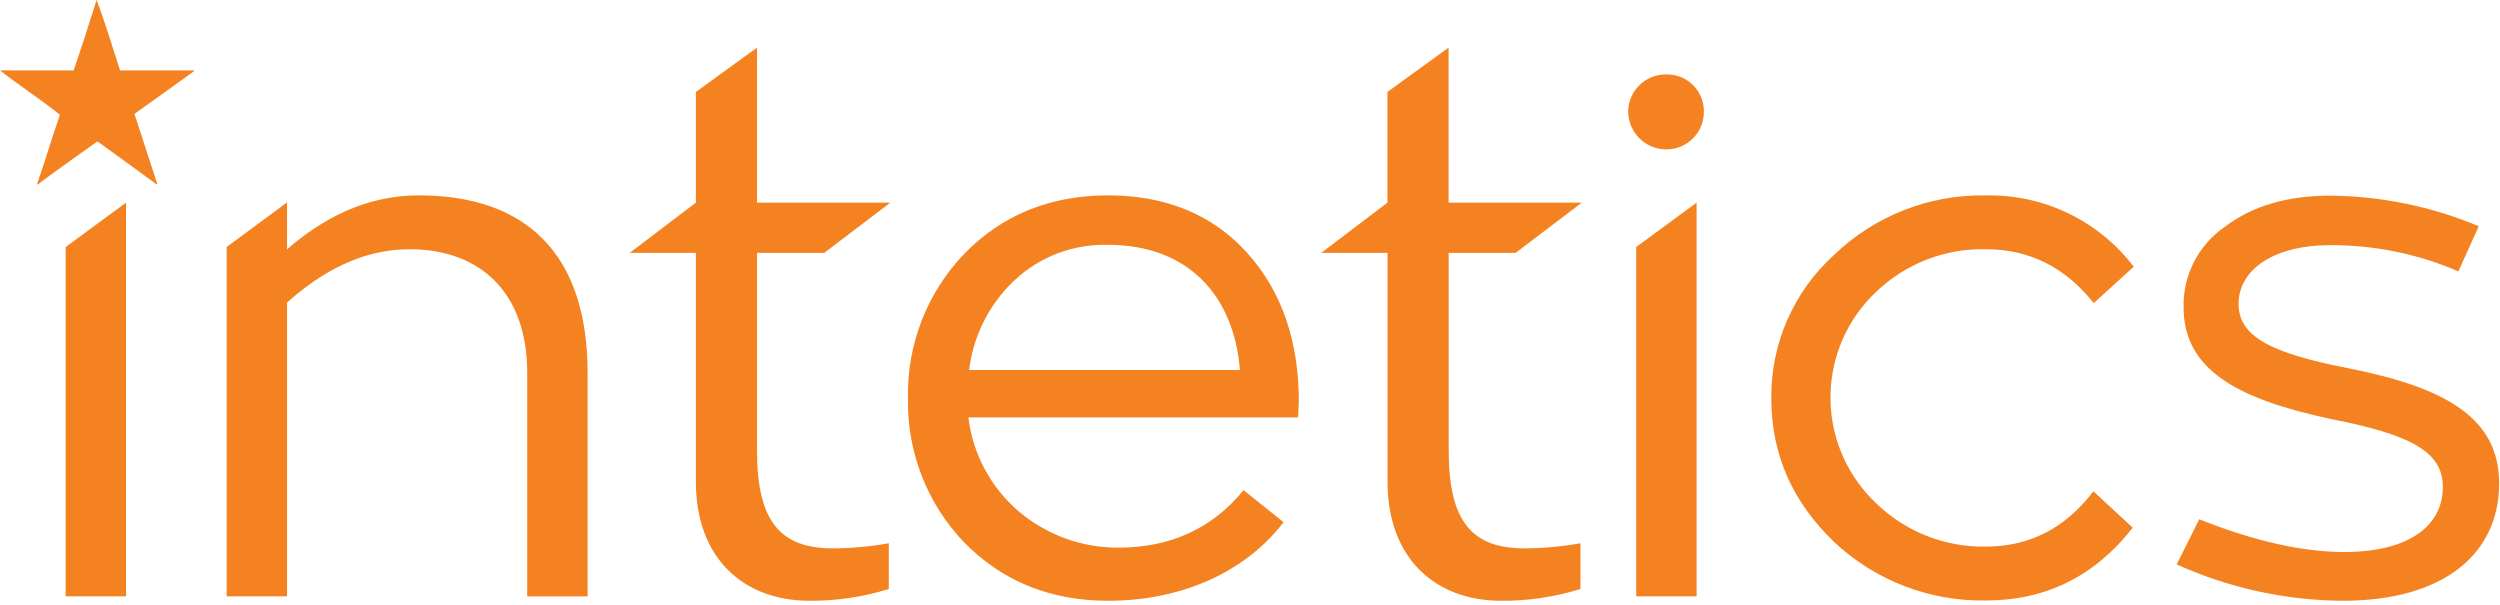
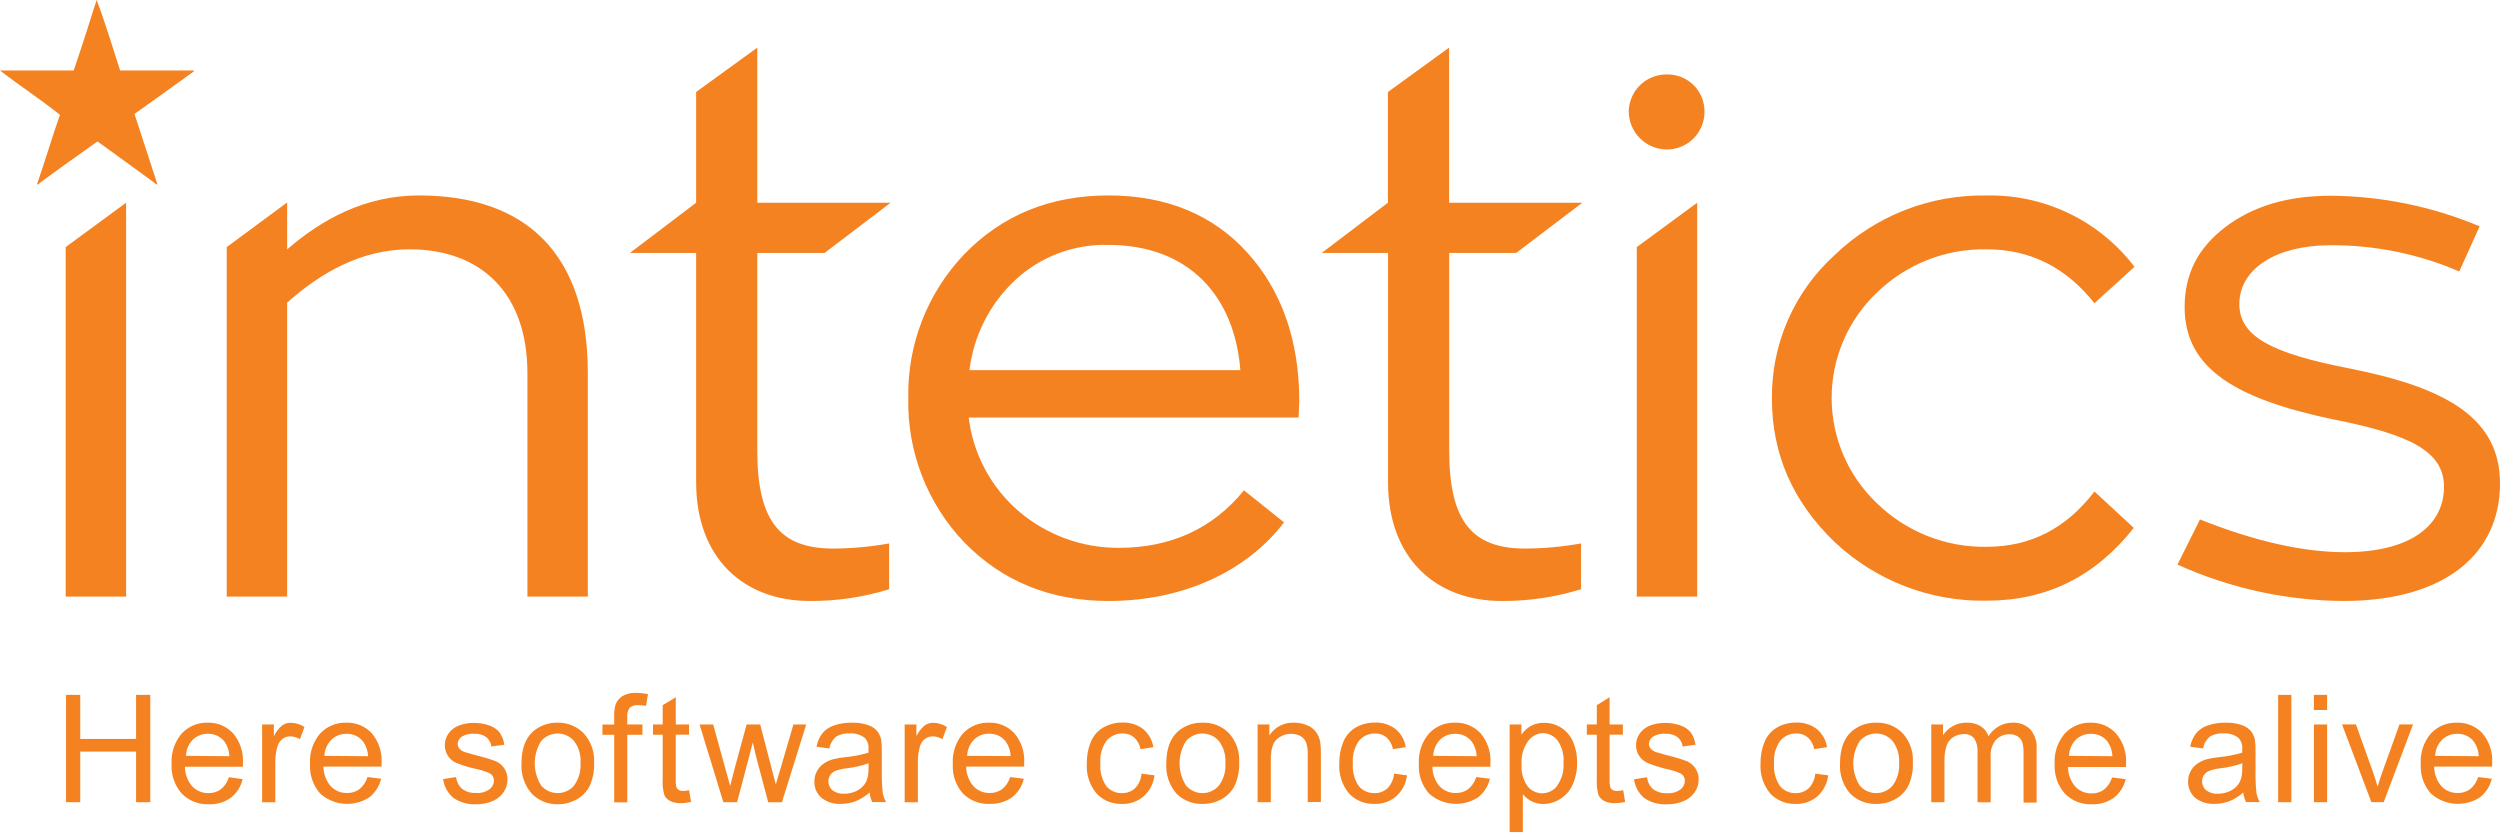
- <svg xmlns="http://www.w3.org/2000/svg" viewBox="0 0 426 103">
-   <path d="M32.58 12.48c.2-.15.54-.36.48-.48h-12.6c-1.31-4-2.52-8.13-4-12-1.27 4-2.55 8.06-3.91 12H0c3.2 2.51 6.95 4.94 10.21 7.56-1.36 3.89-2.56 8-3.91 11.85.25.08.42-.2.58-.32 3.2-2.37 6.52-4.72 9.73-7 3.15 2.31 6.5 4.69 9.63 7 .16.12.34.37.58.32-1.33-4-2.58-8-3.91-12 3.15-2.25 6.53-4.65 9.67-6.93zM21.48 34.53l-10.29 7.56v59.53h10.29V34.53zM89.84 63.55v38.08h10.29V63.55c0-20.21-10.42-30.26-28.77-30.26-9.18 0-16.62 4.12-22.45 9.2v-8l-10.29 7.6v59.53h10.29V51.55c5.71-5.09 12.65-9.08 20.84-9.08C82 42.47 89.84 50 89.84 63.55zM140.45 43.09l11.27-8.56H129V8.11l-10.42 7.56v18.86l-11.28 8.56h11.28v39.06c0 12.9 8.06 20.22 19.35 20.22a44.52 44.52 0 0 0 13.52-2v-7.8a54.66 54.66 0 0 1-9.55.87c-8.93 0-12.9-4.59-12.9-16.62V43.09zM399.43 94.06c-7.07 0-15.38-1.86-24.68-5.58l-3.84 7.69a69.67 69.67 0 0 0 28.28 6.2c17.49 0 26.66-8.19 26.66-20 0-10.91-8.68-16.25-25.55-19.59-13.39-2.6-18.85-5.46-18.85-11 0-6 6.33-10 15.38-10a54.46 54.46 0 0 1 22.08 4.46l3.47-7.69a66.94 66.94 0 0 0-25.3-5.21c-7.32 0-13.27 1.74-18 5.33a16.22 16.22 0 0 0-7 13.64c0 10.54 8.81 15.63 25.18 19.1 13.27 2.61 19 5.46 19 11.54.04 6.27-5.26 11.11-16.83 11.11zM338.42 42.47c7.44 0 13.52 3.1 18.35 9.18l6.82-6.2a30.84 30.84 0 0 0-25.18-12.15 36.35 36.35 0 0 0-25.91 10.16 32.51 32.51 0 0 0-10.67 24.43c0 9.55 3.6 17.61 10.67 24.43a36.78 36.78 0 0 0 25.92 10c10.17 0 18.48-4.09 25-12.4l-6.7-6.2c-4.83 6.32-10.91 9.42-18.35 9.42a26.13 26.13 0 0 1-18.73-7.44 24.73 24.73 0 0 1-.92-35q.43-.45.88-.88a26.12 26.12 0 0 1 18.82-7.35zM188.83 102.37c12.77 0 23.56-5.08 29.89-13.39l-6.82-5.46c-5.33 6.57-12.53 9.8-21.33 9.8a26.09 26.09 0 0 1-17-6.2 25 25 0 0 1-8.56-16h56.19l.12-2.73c0-10.42-3-18.85-8.8-25.3s-13.77-9.8-23.69-9.8-18.11 3.35-24.56 10a34.48 34.48 0 0 0-9.55 24.56 34.48 34.48 0 0 0 9.55 24.55c6.45 6.6 14.64 9.97 24.56 9.97zm-16-54.57a22.4 22.4 0 0 1 16-6.08c13.52 0 21.46 8.56 22.45 21.33h-46.14a25.1 25.1 0 0 1 7.69-15.25zM258.26 43.09l11.28-8.56h-22.7V8.11l-10.42 7.56v18.86l-11.28 8.56h11.3v39.06c0 12.9 8.06 20.22 19.35 20.22a44.54 44.54 0 0 0 13.52-2v-7.8a54.66 54.66 0 0 1-9.55.87c-8.93 0-12.9-4.59-12.9-16.62V43.09zM289.1 34.53l-10.29 7.56v59.53h10.29V34.53zM284 12.68a6.41 6.41 0 0 0-6.56 6.26V19a6.51 6.51 0 0 0 6.56 6.46 6.38 6.38 0 0 0 6.34-6.46 6.27 6.27 0 0 0-6.22-6.32H284z" fill="#f58220" />
+ <svg xmlns="http://www.w3.org/2000/svg" viewBox="0 0 425.85 141.73">
+   <path d="M32.58 12.48c.2-.15.54-.36.48-.48h-12.6c-1.31-4-2.52-8.13-4-12-1.27 4-2.55 8.06-3.91 12H0c3.2 2.51 6.95 4.94 10.21 7.56-1.36 3.89-2.56 7.95-3.91 11.85.25.08.42-.2.58-.32 3.2-2.37 6.52-4.72 9.73-7 3.15 2.31 6.5 4.69 9.63 7 .16.12.34.37.58.32-1.33-4-2.58-8-3.91-12 3.15-2.25 6.53-4.65 9.67-6.93zM21.48 34.53l-10.29 7.56v59.53h10.29V34.53zM89.84 63.55v38.08h10.29V63.55c0-20.21-10.42-30.26-28.77-30.26-9.18 0-16.62 4.12-22.45 9.2v-8l-10.29 7.6v59.53h10.29V51.55c5.71-5.09 12.65-9.08 20.84-9.08C82 42.47 89.84 50 89.84 63.55zM140.45 43.09l11.27-8.56H129V8.11l-10.42 7.56v18.86l-11.28 8.56h11.28v39.06c0 12.9 8.06 20.22 19.35 20.22a44.52 44.52 0 0 0 13.52-2v-7.8a54.66 54.66 0 0 1-9.55.87c-8.93 0-12.9-4.59-12.9-16.62V43.09zM399.43 94.06c-7.07 0-15.38-1.86-24.68-5.58l-3.84 7.69a69.67 69.67 0 0 0 28.28 6.2c17.49 0 26.66-8.19 26.66-20 0-10.91-8.68-16.25-25.55-19.59-13.39-2.6-18.85-5.46-18.85-11 0-6 6.33-10 15.38-10a54.46 54.46 0 0 1 22.08 4.46l3.47-7.69a66.94 66.94 0 0 0-25.3-5.21c-7.32 0-13.27 1.74-18 5.33s-6.95 8.06-6.95 13.64c0 10.54 8.81 15.63 25.18 19.1 13.27 2.61 19 5.46 19 11.54-.01 6.27-5.31 11.11-16.88 11.11zM338.42 42.47c7.44 0 13.52 3.1 18.35 9.18l6.82-6.2a30.84 30.84 0 0 0-25.18-12.15 36.35 36.35 0 0 0-25.91 10.16 32.51 32.51 0 0 0-10.67 24.43c0 9.55 3.6 17.61 10.67 24.43a36.78 36.78 0 0 0 25.92 10c10.17 0 18.48-4.09 25.05-12.4l-6.7-6.2c-4.83 6.32-10.91 9.42-18.35 9.42a26.13 26.13 0 0 1-18.73-7.44 24.73 24.73 0 0 1 0-35.84 26.12 26.12 0 0 1 18.73-7.39zM188.83 102.37c12.77 0 23.56-5.08 29.89-13.39l-6.82-5.46c-5.33 6.57-12.53 9.8-21.33 9.8a26.09 26.09 0 0 1-17-6.2 25 25 0 0 1-8.56-16h56.19l.12-2.73c0-10.42-3-18.85-8.8-25.3s-13.77-9.8-23.69-9.8-18.11 3.35-24.56 10a34.48 34.48 0 0 0-9.55 24.56 34.48 34.48 0 0 0 9.55 24.55c6.45 6.6 14.64 9.97 24.56 9.97zm-16-54.57a22.4 22.4 0 0 1 16-6.08c13.52 0 21.46 8.56 22.45 21.33h-46.14a25.1 25.1 0 0 1 7.69-15.25zM258.26 43.09l11.28-8.56h-22.7V8.11l-10.42 7.56v18.86l-11.28 8.56h11.3v39.06c0 12.9 8.06 20.22 19.35 20.22a44.54 44.54 0 0 0 13.52-2v-7.8a54.66 54.66 0 0 1-9.55.87c-8.93 0-12.9-4.59-12.9-16.62V43.09zM289.1 34.53l-10.29 7.56v59.53h10.29V34.53zM284 12.68a6.41 6.41 0 0 0-6.56 6.32 6.51 6.51 0 0 0 6.56 6.46 6.38 6.38 0 0 0 6.34-6.46 6.27 6.27 0 0 0-6.34-6.32zM23.18 125.87h-9.51v-7.51h-2.42v18.29h2.42v-8.62h9.51v8.62h2.42v-18.29h-2.42v7.51zM35.42 123.1a5.83 5.83 0 0 0-4.47 1.85 7.33 7.33 0 0 0-1.72 5.19 7 7 0 0 0 1.7 5 6.06 6.06 0 0 0 4.61 1.86 6.12 6.12 0 0 0 3.79-1.12 5.66 5.66 0 0 0 2-3.16l-2.33-.34a4.31 4.31 0 0 1-1.38 2.07 3.43 3.43 0 0 1-2.11.65 3.68 3.68 0 0 1-2.77-1.16 5.1 5.1 0 0 1-1.24-3.34h9.88v-.6a7.19 7.19 0 0 0-1.68-5.09 5.67 5.67 0 0 0-4.28-1.81zm-3.74 5.65a4.1 4.1 0 0 1 1.16-2.75 3.57 3.57 0 0 1 2.6-1 3.44 3.44 0 0 1 2.78 1.3 4.49 4.49 0 0 1 .85 2.51zM48.08 123.55a5.52 5.52 0 0 0-1.43 1.86v-2h-2v13.25h2.25v-6.94a8.74 8.74 0 0 1 .38-2.62 2.4 2.4 0 0 1 .84-1.23 2.14 2.14 0 0 1 1.32-.44 3.21 3.21 0 0 1 1.65.49l.77-2.08a4.38 4.38 0 0 0-2.31-.72 2.5 2.5 0 0 0-1.47.43zM59 123.1a5.83 5.83 0 0 0-4.47 1.85 7.32 7.32 0 0 0-1.72 5.19 7 7 0 0 0 1.7 5 6.89 6.89 0 0 0 8.41.67 5.67 5.67 0 0 0 2-3.16l-2.32-.29a4.32 4.32 0 0 1-1.38 2.07 3.43 3.43 0 0 1-2.11.65 3.68 3.68 0 0 1-2.77-1.16 5.09 5.09 0 0 1-1.24-3.34H65v-.6a7.19 7.19 0 0 0-1.68-5.09A5.67 5.67 0 0 0 59 123.1zm-3.74 5.65a4.1 4.1 0 0 1 1.2-2.75 3.57 3.57 0 0 1 2.6-1 3.44 3.44 0 0 1 2.78 1.3 4.49 4.49 0 0 1 .85 2.51zM84.43 129.66a27.69 27.69 0 0 0-3.33-1q-1.65-.45-2-.57a2 2 0 0 1-.86-.6 1.24 1.24 0 0 1-.28-.79 1.49 1.49 0 0 1 .66-1.2 3.68 3.68 0 0 1 2.21-.51 3.17 3.17 0 0 1 2 .57 2.41 2.41 0 0 1 .87 1.6l2.2-.3a4.75 4.75 0 0 0-.77-2.05 3.73 3.73 0 0 0-1.74-1.22 7.67 7.67 0 0 0-2.74-.45 6.8 6.8 0 0 0-1.94.27 4.64 4.64 0 0 0-1.43.65 3.64 3.64 0 0 0-1.1 1.25 3.41 3.41 0 0 0-.41 1.64 3.26 3.26 0 0 0 1.94 3 20.85 20.85 0 0 0 3.47 1.05 9.86 9.86 0 0 1 2.3.76 1.37 1.37 0 0 1 .66 1.2 1.88 1.88 0 0 1-.75 1.48 3.51 3.51 0 0 1-2.3.63 3.63 3.63 0 0 1-2.39-.71 3.1 3.1 0 0 1-1-2l-2.22.35a5 5 0 0 0 1.73 3.18 6.22 6.22 0 0 0 3.9 1.11 6.89 6.89 0 0 0 2.79-.54 4.24 4.24 0 0 0 1.89-1.53 3.78 3.78 0 0 0 .66-2.12 3.29 3.29 0 0 0-.54-1.92 3.38 3.38 0 0 0-1.48-1.23zM95 123.1a6.17 6.17 0 0 0-4.17 1.47q-2 1.77-2 5.45a7.13 7.13 0 0 0 1.72 5.14A6 6 0 0 0 95 137a6.49 6.49 0 0 0 3.2-.81 5.43 5.43 0 0 0 2.23-2.28 8.77 8.77 0 0 0 .77-4 6.82 6.82 0 0 0-1.73-4.95A6 6 0 0 0 95 123.1zm2.78 10.73a3.7 3.7 0 0 1-5.58 0 7.09 7.09 0 0 1 0-7.62 3.7 3.7 0 0 1 5.57 0 5.47 5.47 0 0 1 1.11 3.79 5.79 5.79 0 0 1-1.11 3.83zM106 118.59a2.87 2.87 0 0 0-1.14 1.42 6.2 6.2 0 0 0-.24 2v1.41h-2v1.75h2v11.5h2.23v-11.5h2.58v-1.77h-2.58v-1.22a2.37 2.37 0 0 1 .42-1.63 2 2 0 0 1 1.45-.44 7.47 7.47 0 0 1 1.32.13l.34-2a11 11 0 0 0-2.1-.22 4.11 4.11 0 0 0-2.28.57zM116.39 134.73a1.5 1.5 0 0 1-.77-.16.93.93 0 0 1-.39-.44 3.91 3.91 0 0 1-.12-1.24v-7.75h2.26v-1.74h-2.26v-4.63l-2.23 1.35v3.28h-1.65v1.75h1.65v7.62a8 8 0 0 0 .28 2.65 2.16 2.16 0 0 0 .95 1 3.84 3.84 0 0 0 1.9.39 8.36 8.36 0 0 0 1.7-.2l-.32-2a7.25 7.25 0 0 1-1 .12zM132.91 131.06l-.76 2.56-.66-2.53-2-7.69h-2.31l-2.11 7.76-.69 2.73-.79-2.84-2.11-7.65h-2.32l4.06 13.25h2.34l2.68-10.19.51 2.26 2.11 7.94h2.33l4.14-13.25h-2.18zM150.21 131.1v-3a12.62 12.62 0 0 0-.11-2.07 3.54 3.54 0 0 0-.7-1.53 3.63 3.63 0 0 0-1.56-1 8 8 0 0 0-2.76-.4 8.86 8.86 0 0 0-3 .47 4.32 4.32 0 0 0-2 1.34 5.43 5.43 0 0 0-1 2.28l2.2.3a3.39 3.39 0 0 1 1.12-2 4 4 0 0 1 2.34-.56 3.76 3.76 0 0 1 2.56.76 2.48 2.48 0 0 1 .64 1.93v.59a20.52 20.52 0 0 1-4 .77 16 16 0 0 0-2 .34 5.45 5.45 0 0 0-1.62.74 3.7 3.7 0 0 0-1.6 3.07 3.52 3.52 0 0 0 1.17 2.73 4.82 4.82 0 0 0 3.36 1.07 6.94 6.94 0 0 0 2.48-.44 8.37 8.37 0 0 0 2.4-1.5 4.74 4.74 0 0 0 .45 1.63h2.35a5 5 0 0 1-.57-1.59 31.77 31.77 0 0 1-.15-3.93zm-2.27-.27a5.42 5.42 0 0 1-.36 2.25 3.5 3.5 0 0 1-1.49 1.55 4.63 4.63 0 0 1-2.31.57 2.93 2.93 0 0 1-2-.6 2 2 0 0 1-.37-2.56 2 2 0 0 1 .89-.73 8.55 8.55 0 0 1 2-.45 16.43 16.43 0 0 0 3.67-.85zM157.53 123.55a5.49 5.49 0 0 0-1.43 1.86v-2h-2v13.25h2.25v-6.94a8.74 8.74 0 0 1 .37-2.62 2.39 2.39 0 0 1 .84-1.23 2.13 2.13 0 0 1 1.32-.44 3.21 3.21 0 0 1 1.65.49l.77-2.08a4.39 4.39 0 0 0-2.31-.72 2.49 2.49 0 0 0-1.46.43zM168.49 123.1a5.83 5.83 0 0 0-4.47 1.85 7.32 7.32 0 0 0-1.72 5.19 7 7 0 0 0 1.7 5 6.06 6.06 0 0 0 4.61 1.79 6.12 6.12 0 0 0 3.79-1.12 5.66 5.66 0 0 0 2-3.16l-2.32-.29a4.32 4.32 0 0 1-1.38 2.07 3.43 3.43 0 0 1-2.11.65 3.68 3.68 0 0 1-2.77-1.16 5.09 5.09 0 0 1-1.24-3.34h9.88v-.6a7.19 7.19 0 0 0-1.68-5.09 5.67 5.67 0 0 0-4.29-1.79zm-3.74 5.65a4.1 4.1 0 0 1 1.17-2.77 3.57 3.57 0 0 1 2.6-1 3.44 3.44 0 0 1 2.78 1.3 4.49 4.49 0 0 1 .85 2.51zM193.32 134.29a3.15 3.15 0 0 1-2.21.81 3.33 3.33 0 0 1-2.67-1.21 6 6 0 0 1-1-3.88 5.78 5.78 0 0 1 1.06-3.85 3.49 3.49 0 0 1 2.76-1.22 2.86 2.86 0 0 1 1.92.67 3.63 3.63 0 0 1 1.1 2l2.18-.34a5 5 0 0 0-1.76-3.1 5.5 5.5 0 0 0-3.53-1.09 6.43 6.43 0 0 0-3.16.8 5 5 0 0 0-2.17 2.42 9.22 9.22 0 0 0-.71 3.76 7.21 7.21 0 0 0 1.65 5.1 5.69 5.69 0 0 0 4.37 1.78 5.4 5.4 0 0 0 3.66-1.29 5.73 5.73 0 0 0 1.85-3.58l-2.21-.29a4 4 0 0 1-1.13 2.51zM204.84 123.1a6.17 6.17 0 0 0-4.17 1.47q-2 1.77-2 5.45a7.13 7.13 0 0 0 1.71 5.14 6 6 0 0 0 4.5 1.78 6.49 6.49 0 0 0 3.2-.81 5.44 5.44 0 0 0 2.23-2.28 8.77 8.77 0 0 0 .77-4 6.82 6.82 0 0 0-1.73-4.95 6 6 0 0 0-4.51-1.8zm2.78 10.73a3.7 3.7 0 0 1-5.58 0 7.09 7.09 0 0 1 0-7.62 3.7 3.7 0 0 1 5.57 0 5.47 5.47 0 0 1 1.12 3.72 5.78 5.78 0 0 1-1.11 3.9zM224.14 124.66a3.49 3.49 0 0 0-1.5-1.13 5.55 5.55 0 0 0-2.2-.43 4.76 4.76 0 0 0-4.22 2.18v-1.88h-2v13.25h2.25v-7.24q0-2.55 1-3.46A3.63 3.63 0 0 1 220 125a3 3 0 0 1 1.57.41 2.15 2.15 0 0 1 .93 1.09 6 6 0 0 1 .26 2.05v8.06H225v-8.11a12.87 12.87 0 0 0-.12-2.18 4.37 4.37 0 0 0-.74-1.66zM236.33 134.29a3.15 3.15 0 0 1-2.21.81 3.33 3.33 0 0 1-2.67-1.21 6 6 0 0 1-1-3.88 5.78 5.78 0 0 1 1.06-3.85 3.49 3.49 0 0 1 2.76-1.22 2.86 2.86 0 0 1 1.91.67 3.63 3.63 0 0 1 1.1 2l2.18-.34a5 5 0 0 0-1.76-3.1 5.5 5.5 0 0 0-3.53-1.09 6.43 6.43 0 0 0-3.16.8 5 5 0 0 0-2.16 2.42 9.2 9.2 0 0 0-.71 3.76 7.22 7.22 0 0 0 1.65 5.1 5.69 5.69 0 0 0 4.37 1.78 5.39 5.39 0 0 0 3.66-1.29 5.73 5.73 0 0 0 1.85-3.58l-2.21-.29a4 4 0 0 1-1.13 2.51zM247.88 123.1a5.83 5.83 0 0 0-4.47 1.85 7.32 7.32 0 0 0-1.72 5.19 7 7 0 0 0 1.7 5 6.89 6.89 0 0 0 8.4.67 5.66 5.66 0 0 0 2-3.16l-2.32-.29a4.31 4.31 0 0 1-1.38 2.07 3.43 3.43 0 0 1-2.11.65 3.68 3.68 0 0 1-2.77-1.16 5.08 5.08 0 0 1-1.21-3.32h9.88v-.6a7.19 7.19 0 0 0-1.68-5.09 5.67 5.67 0 0 0-4.32-1.81zm-3.74 5.65a4.08 4.08 0 0 1 1.16-2.75 3.57 3.57 0 0 1 2.6-1 3.44 3.44 0 0 1 2.78 1.3 4.49 4.49 0 0 1 .85 2.51zM266 124a5.24 5.24 0 0 0-3-.87 4.49 4.49 0 0 0-2.21.51 5 5 0 0 0-1.64 1.52v-1.76h-2v18.33h2.25v-6.45a4.6 4.6 0 0 0 1.47 1.2 4.22 4.22 0 0 0 2 .47 5.45 5.45 0 0 0 2.93-.87 5.52 5.52 0 0 0 2.12-2.5 8.87 8.87 0 0 0 .73-3.66 9 9 0 0 0-.66-3.49A5.37 5.37 0 0 0 266 124zm-.74 9.86a3.25 3.25 0 0 1-2.56 1.27 3.18 3.18 0 0 1-2.51-1.22 5.77 5.77 0 0 1-1-3.78 6 6 0 0 1 1.11-3.9 3.23 3.23 0 0 1 2.54-1.34 3.14 3.14 0 0 1 2.49 1.26 5.86 5.86 0 0 1 1 3.79 6 6 0 0 1-1.09 3.9zM275.46 134.73a1.5 1.5 0 0 1-.77-.16.93.93 0 0 1-.39-.44 3.94 3.94 0 0 1-.12-1.24v-7.75h2.26v-1.74h-2.26v-4.63l-2.18 1.35v3.28h-1.7v1.75h1.7v7.62a8 8 0 0 0 .28 2.65 2.16 2.16 0 0 0 .95 1 3.84 3.84 0 0 0 1.9.39 8.37 8.37 0 0 0 1.7-.2l-.33-2a7.25 7.25 0 0 1-1.04.12zM287.34 129.66a27.72 27.72 0 0 0-3.33-1q-1.65-.45-2-.57a2 2 0 0 1-.86-.6 1.24 1.24 0 0 1-.27-.79 1.49 1.49 0 0 1 .66-1.2 3.68 3.68 0 0 1 2.21-.51 3.17 3.17 0 0 1 2 .57 2.41 2.41 0 0 1 .87 1.6l2.19-.3a4.73 4.73 0 0 0-.77-2.05 3.74 3.74 0 0 0-1.74-1.22 7.65 7.65 0 0 0-2.74-.45 6.8 6.8 0 0 0-1.94.27 4.65 4.65 0 0 0-1.43.65 3.63 3.63 0 0 0-1.1 1.25 3.4 3.4 0 0 0-.41 1.64 3.26 3.26 0 0 0 1.94 3 20.84 20.84 0 0 0 3.42 1.08 9.86 9.86 0 0 1 2.3.76A1.36 1.36 0 0 1 287 133a1.88 1.88 0 0 1-.75 1.48 3.51 3.51 0 0 1-2.3.63 3.63 3.63 0 0 1-2.39-.71 3.1 3.1 0 0 1-1-2l-2.22.35a5 5 0 0 0 1.73 3.18A6.22 6.22 0 0 0 284 137a6.9 6.9 0 0 0 2.8-.54 4.23 4.23 0 0 0 1.89-1.53 3.76 3.76 0 0 0 .66-2.12 3.3 3.3 0 0 0-.54-1.92 3.38 3.38 0 0 0-1.47-1.23zM308.08 134.29a3.15 3.15 0 0 1-2.21.81 3.33 3.33 0 0 1-2.67-1.21 6 6 0 0 1-1-3.88 5.77 5.77 0 0 1 1.06-3.85 3.48 3.48 0 0 1 2.76-1.22 2.86 2.86 0 0 1 1.92.67 3.62 3.62 0 0 1 1.1 2l2.18-.34a5 5 0 0 0-1.76-3.1 5.5 5.5 0 0 0-3.53-1.09 6.42 6.42 0 0 0-3.16.8 5 5 0 0 0-2.17 2.42 9.25 9.25 0 0 0-.71 3.76 7.22 7.22 0 0 0 1.65 5.1 5.69 5.69 0 0 0 4.37 1.78 5.4 5.4 0 0 0 3.66-1.29 5.72 5.72 0 0 0 1.85-3.58l-2.21-.29a4 4 0 0 1-1.13 2.51zM319.6 123.1a6.17 6.17 0 0 0-4.17 1.47q-2 1.77-2 5.45a7.13 7.13 0 0 0 1.71 5.14 6 6 0 0 0 4.5 1.78 6.49 6.49 0 0 0 3.2-.81 5.43 5.43 0 0 0 2.23-2.28 8.78 8.78 0 0 0 .77-4 6.81 6.81 0 0 0-1.74-4.95 6 6 0 0 0-4.5-1.8zm2.78 10.73a3.7 3.7 0 0 1-5.58 0 7.09 7.09 0 0 1 0-7.62 3.7 3.7 0 0 1 5.57 0 5.47 5.47 0 0 1 1.12 3.72 5.79 5.79 0 0 1-1.11 3.9zM342.82 123.1a4.75 4.75 0 0 0-4.09 2.32 3.28 3.28 0 0 0-1.33-1.71 4.36 4.36 0 0 0-2.41-.61 4.66 4.66 0 0 0-2.36.59 4.71 4.71 0 0 0-1.66 1.57v-1.86h-2v13.25h2.25v-6.87a8.25 8.25 0 0 1 .36-2.77 2.83 2.83 0 0 1 1.17-1.46 3.26 3.26 0 0 1 1.75-.5 2.08 2.08 0 0 1 1.8.75 3.79 3.79 0 0 1 .55 2.25v8.61h2.24V129a4.09 4.09 0 0 1 .92-3 3.14 3.14 0 0 1 2.32-.93 2.48 2.48 0 0 1 1.35.36 1.87 1.87 0 0 1 .79 1 6.11 6.11 0 0 1 .22 1.94v8.35h2.23v-9.1a4.66 4.66 0 0 0-1.06-3.36 4 4 0 0 0-3.04-1.16zM356.18 123.1a5.83 5.83 0 0 0-4.47 1.85 7.33 7.33 0 0 0-1.72 5.19 7 7 0 0 0 1.7 5 6.06 6.06 0 0 0 4.61 1.86 6.12 6.12 0 0 0 3.79-1.12 5.67 5.67 0 0 0 2-3.16l-2.32-.29a4.3 4.3 0 0 1-1.38 2.07 3.43 3.43 0 0 1-2.11.65 3.67 3.67 0 0 1-2.77-1.16 5.08 5.08 0 0 1-1.24-3.34h9.88v-.6a7.18 7.18 0 0 0-1.69-5.09 5.66 5.66 0 0 0-4.28-1.86zm-3.74 5.65a4.1 4.1 0 0 1 1.16-2.75 3.57 3.57 0 0 1 2.6-1 3.44 3.44 0 0 1 2.78 1.3 4.49 4.49 0 0 1 .85 2.51zM384.21 131.1v-3a12.77 12.77 0 0 0-.11-2.07 3.57 3.57 0 0 0-.7-1.53 3.63 3.63 0 0 0-1.56-1 8 8 0 0 0-2.76-.4 8.86 8.86 0 0 0-3 .47 4.32 4.32 0 0 0-2 1.34 5.44 5.44 0 0 0-1 2.28l2.2.3a3.4 3.4 0 0 1 1.12-2 4 4 0 0 1 2.34-.56 3.76 3.76 0 0 1 2.56.76 2.48 2.48 0 0 1 .64 1.93v.59a20.52 20.52 0 0 1-4 .77 16.07 16.07 0 0 0-2 .34 5.48 5.48 0 0 0-1.62.74 3.69 3.69 0 0 0-1.6 3.07 3.52 3.52 0 0 0 1.17 2.73 4.82 4.82 0 0 0 3.36 1.07 6.94 6.94 0 0 0 2.48-.44 8.37 8.37 0 0 0 2.4-1.5 4.72 4.72 0 0 0 .45 1.63h2.35a5 5 0 0 1-.57-1.59 31.48 31.48 0 0 1-.15-3.93zm-2.27-.27a5.42 5.42 0 0 1-.36 2.25 3.5 3.5 0 0 1-1.49 1.55 4.62 4.62 0 0 1-2.31.57 2.93 2.93 0 0 1-2-.6 2 2 0 0 1-.37-2.56 2 2 0 0 1 .89-.73 8.54 8.54 0 0 1 2-.45 16.43 16.43 0 0 0 3.67-.85zM388.06 118.36h2.25v18.29h-2.25zM394.15 118.36h2.25v2.58h-2.25zM394.15 123.4h2.25v13.25h-2.25zM405.82 131.49q-.53 1.51-.82 2.51-.39-1.38-.85-2.67l-2.84-7.94h-2.37l5 13.25h2.1l5-13.25h-2.31zM418.54 123.1a5.83 5.83 0 0 0-4.47 1.85 7.32 7.32 0 0 0-1.72 5.19 7 7 0 0 0 1.7 5 6.89 6.89 0 0 0 8.4.67 5.66 5.66 0 0 0 2-3.16l-2.32-.29a4.31 4.31 0 0 1-1.38 2.07 3.43 3.43 0 0 1-2.11.65 3.67 3.67 0 0 1-2.77-1.16 5.08 5.08 0 0 1-1.23-3.34h9.88v-.6a7.19 7.19 0 0 0-1.68-5.09 5.67 5.67 0 0 0-4.3-1.79zm-3.74 5.65A4.09 4.09 0 0 1 416 126a3.57 3.57 0 0 1 2.6-1 3.44 3.44 0 0 1 2.78 1.3 4.5 4.5 0 0 1 .85 2.51z" fill="#f58220" />
</svg>
